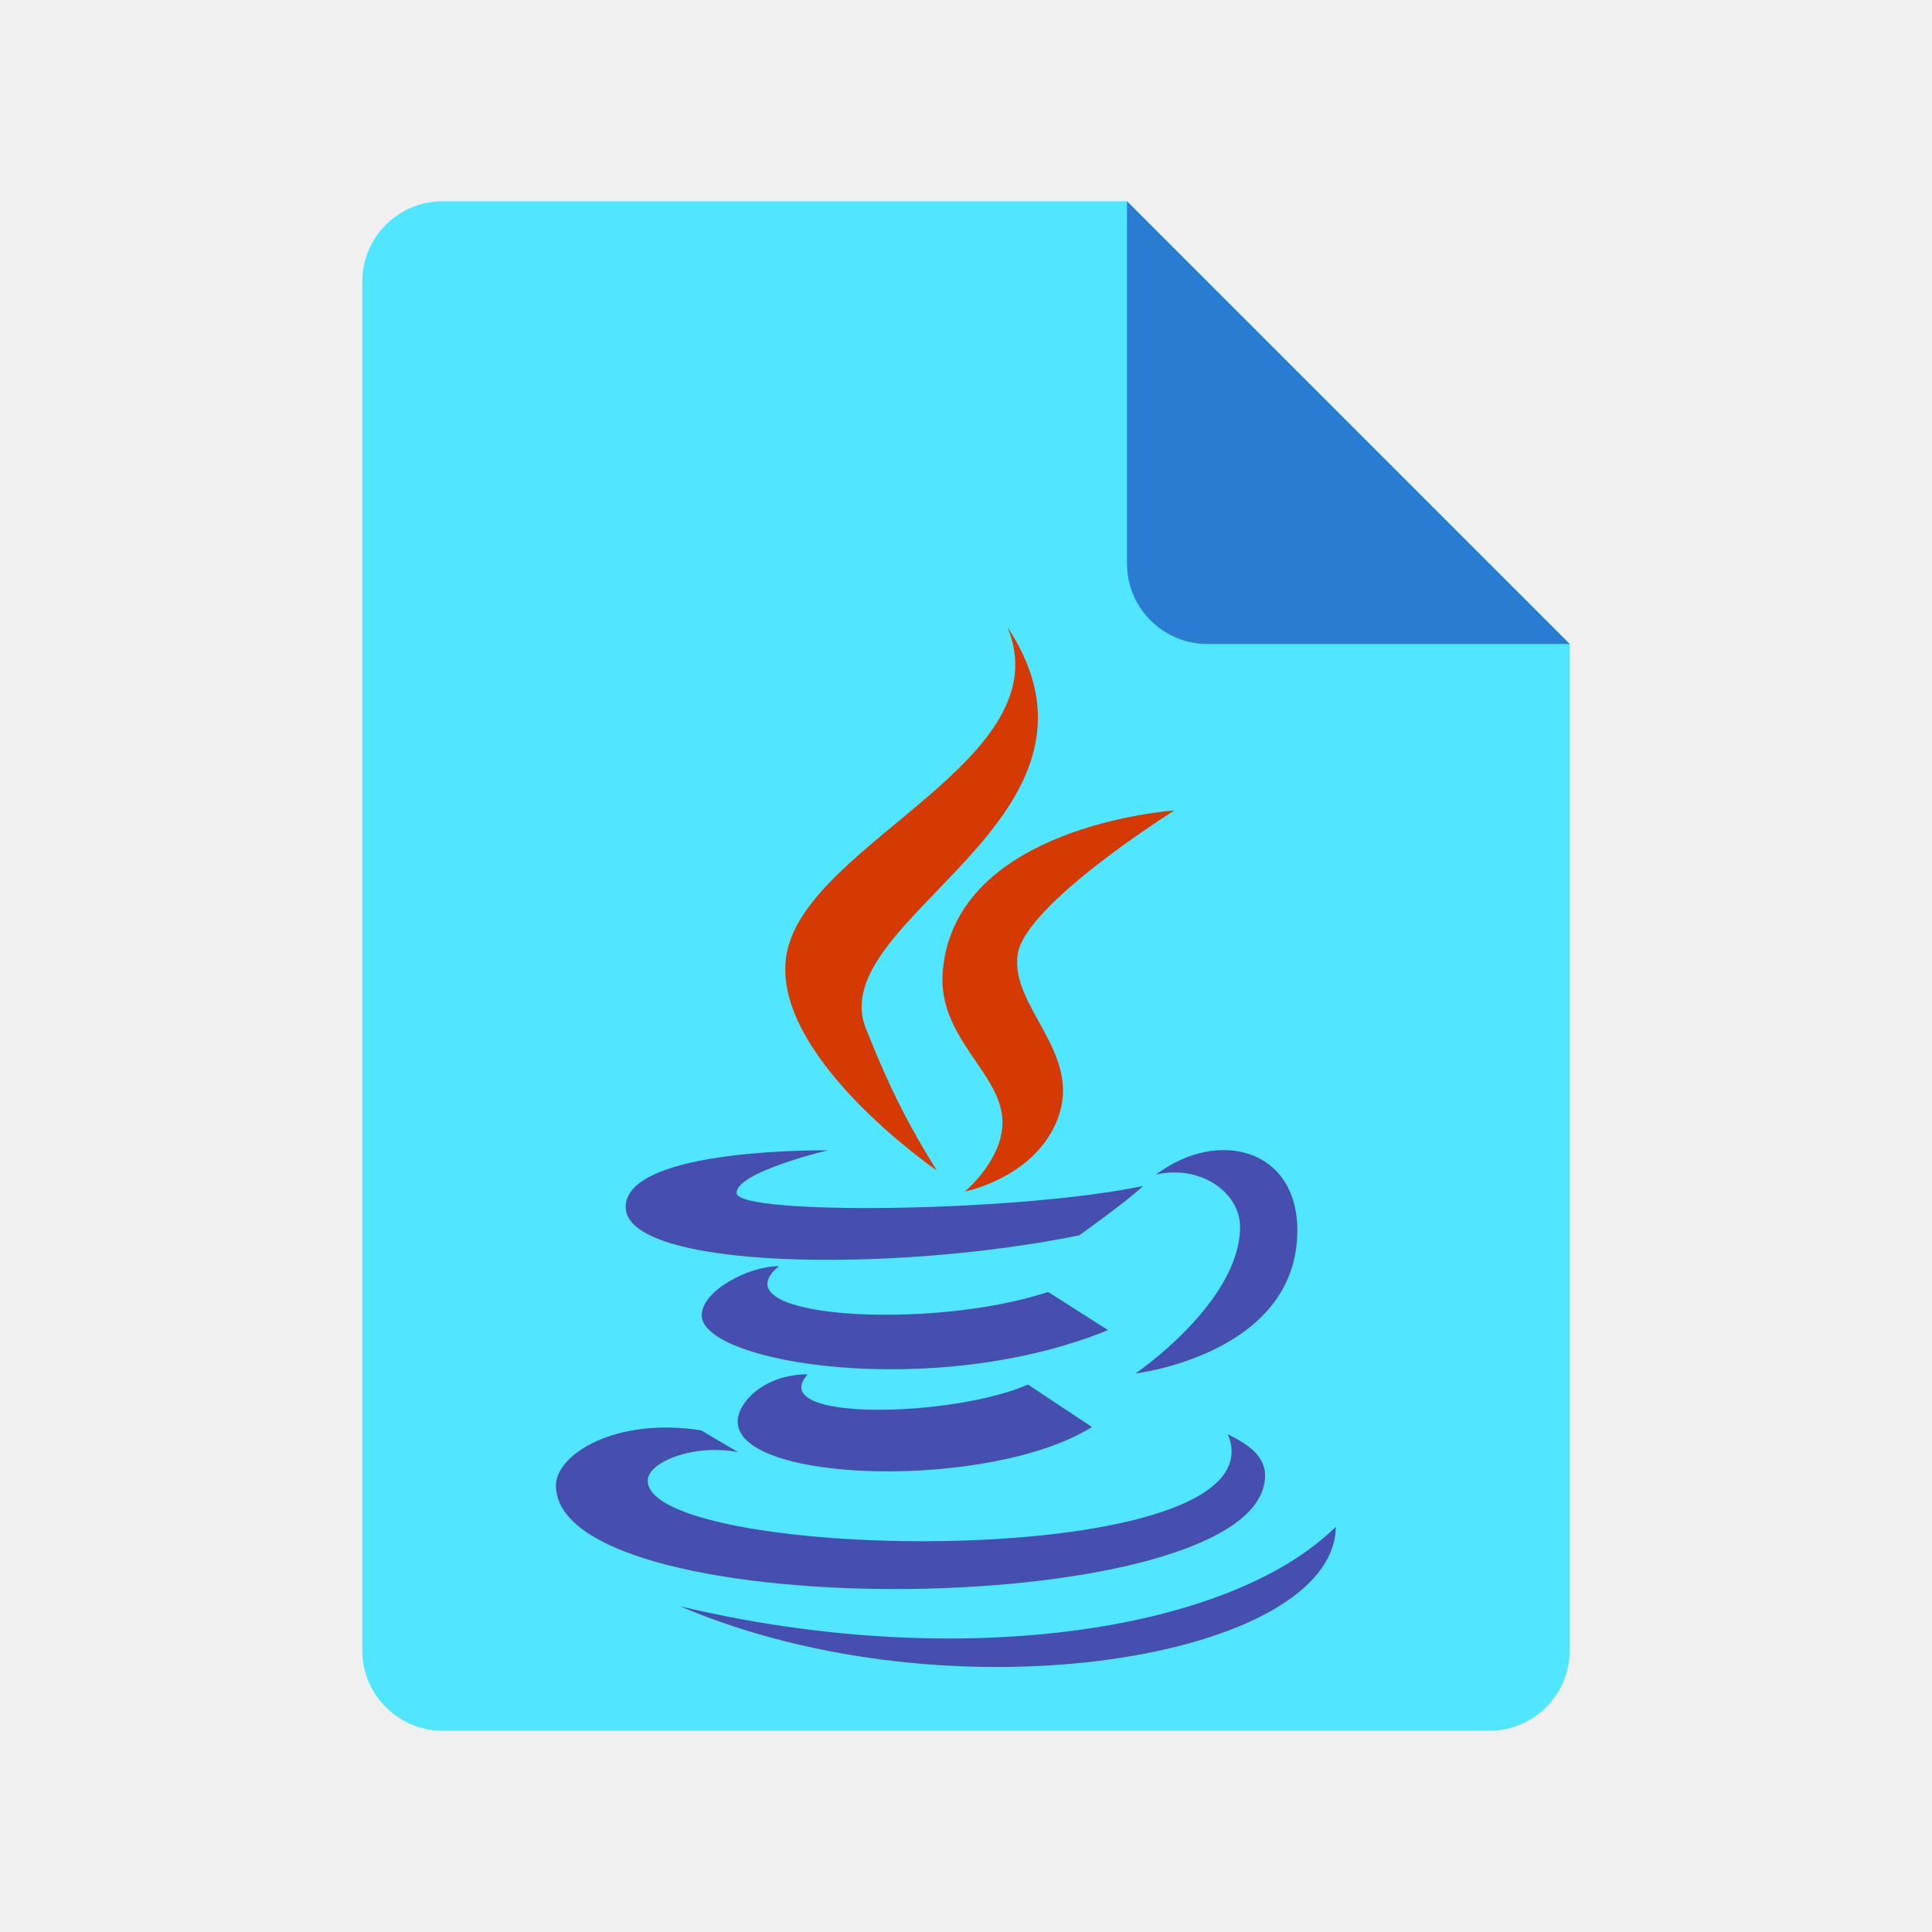
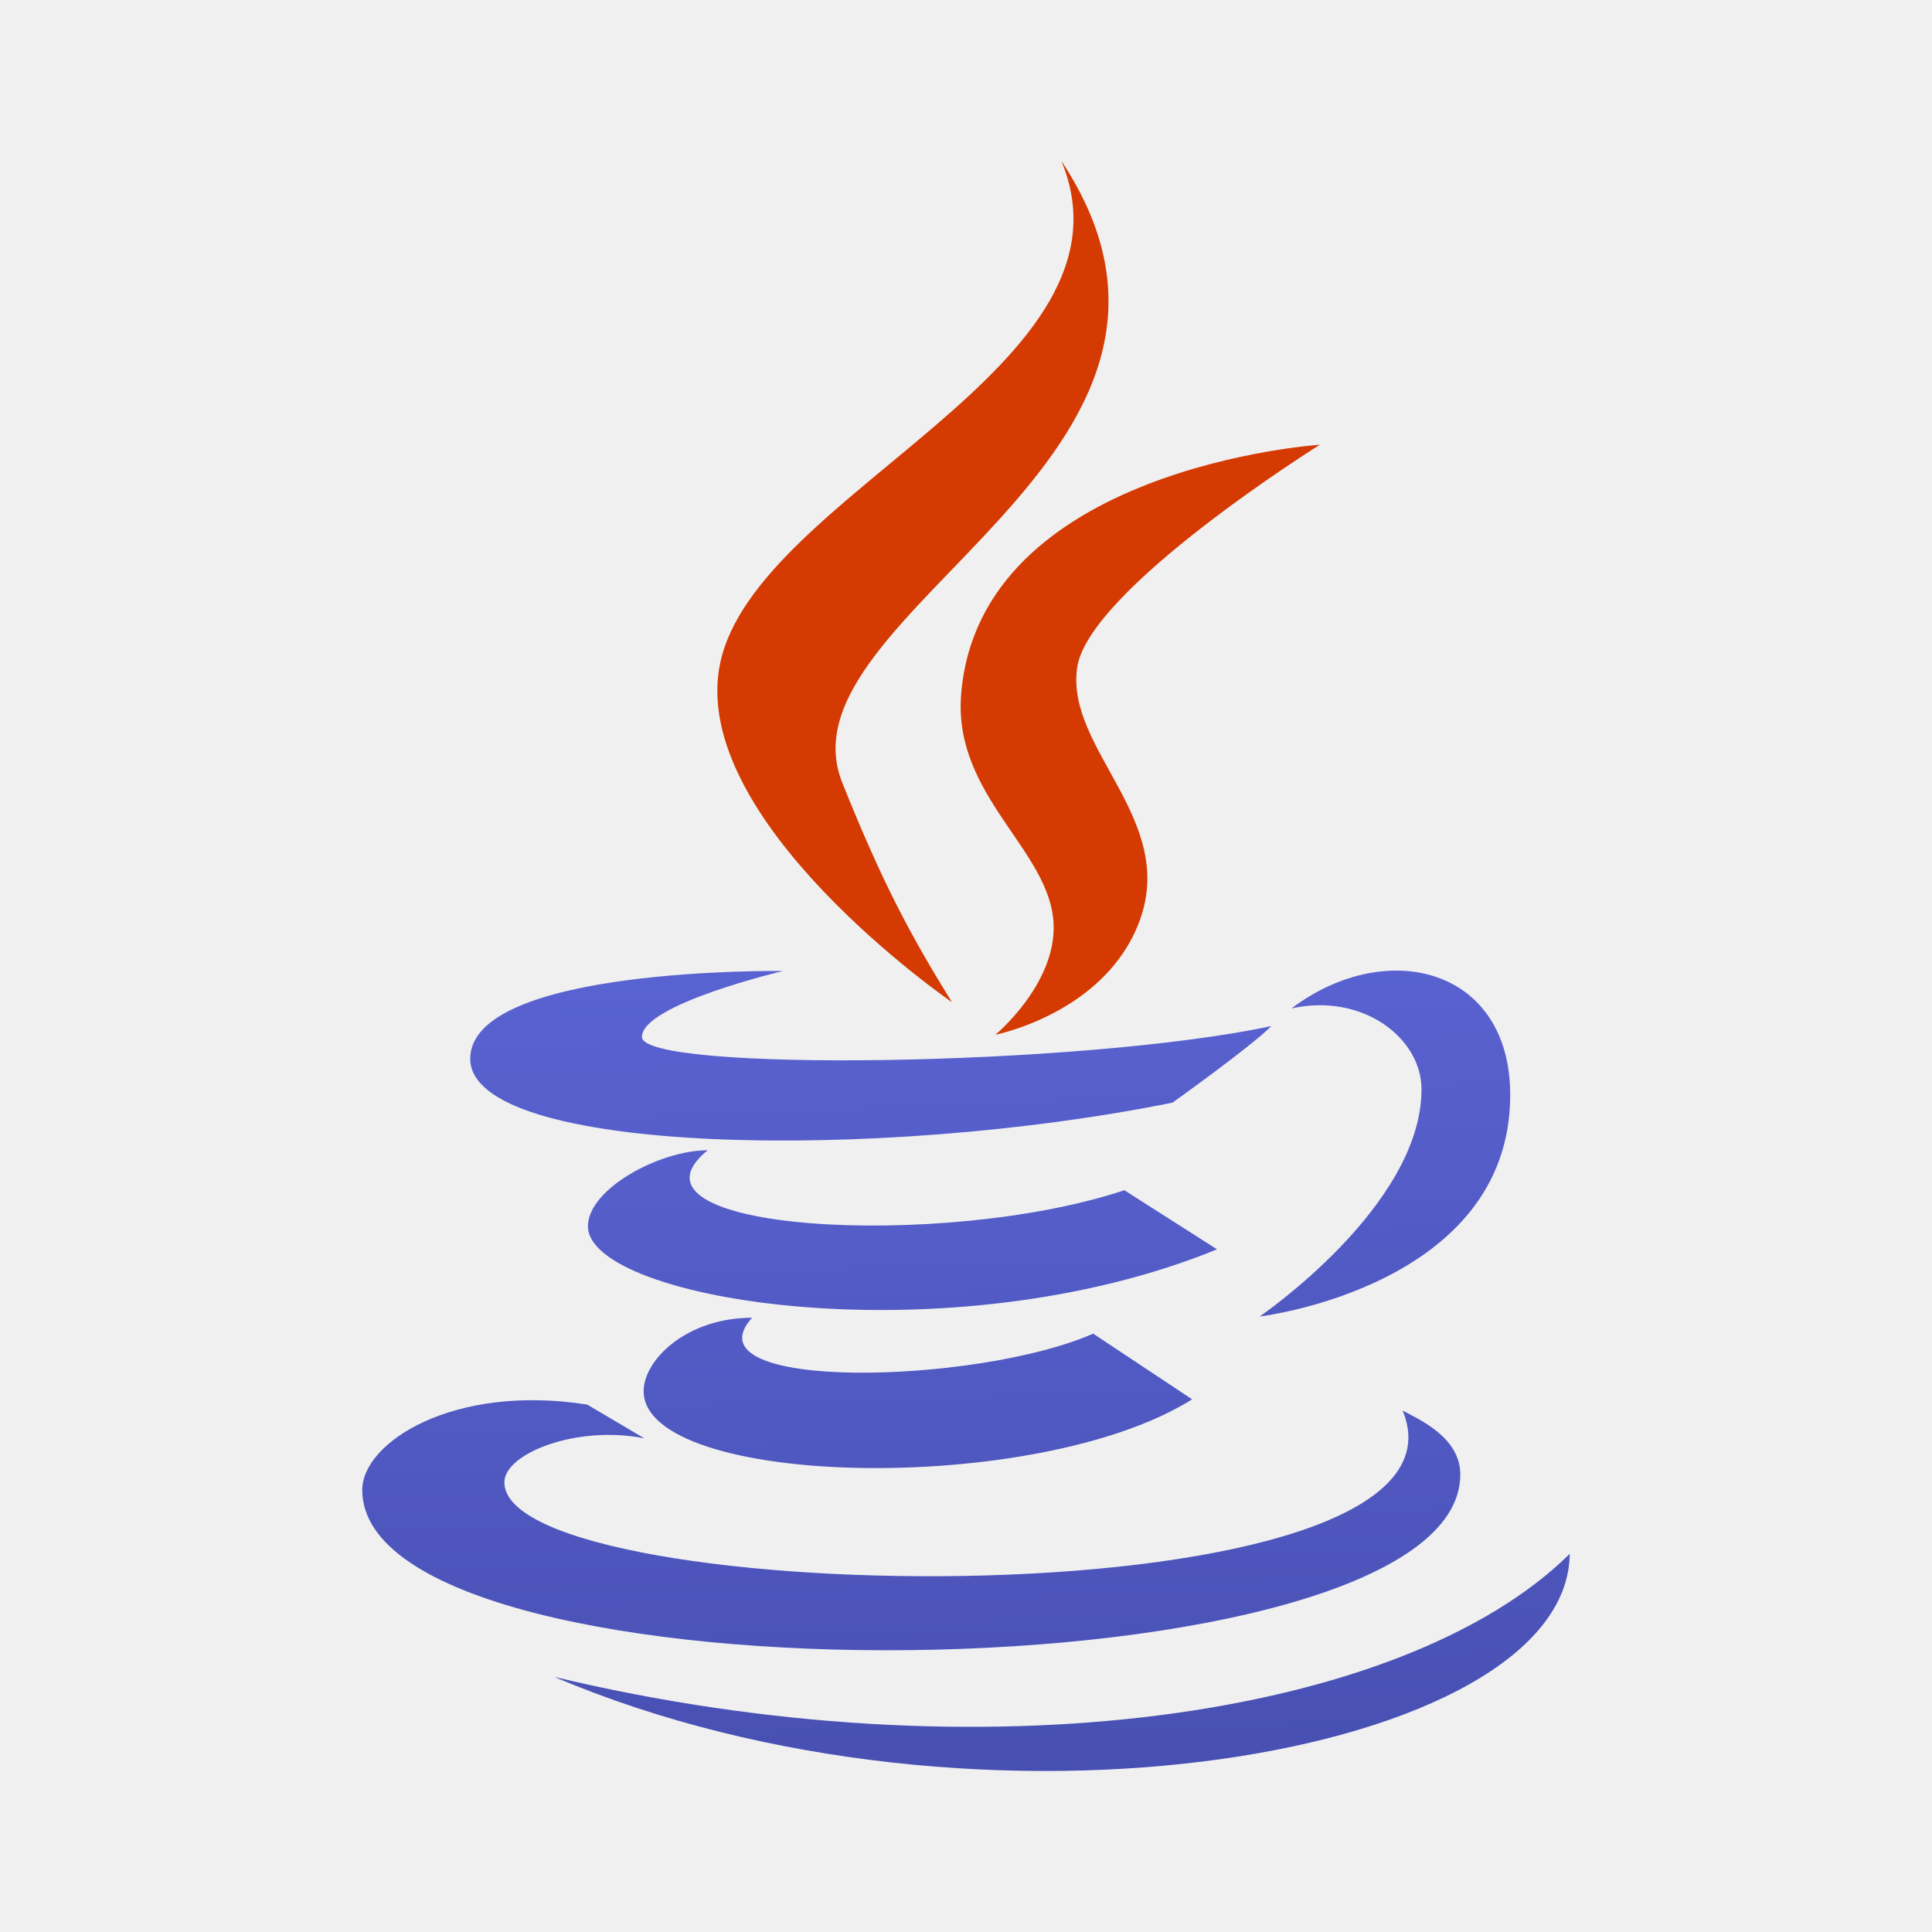
<svg xmlns="http://www.w3.org/2000/svg" xmlns:xlink="http://www.w3.org/1999/xlink" width="48px" height="48px" viewBox="0 0 48 48" version="1.1">
  <defs>
-     <linearGradient gradientUnits="userSpaceOnUse" x1="0.529" y1="10.472" x2="5.6" y2="5.4" id="gradient_1">
-       <stop offset="0%" stop-color="#3079D6" />
-       <stop offset="100%" stop-color="#297CD2" />
-     </linearGradient>
-     <linearGradient gradientUnits="userSpaceOnUse" x1="-0.445" y1="-17.472" x2="4.76" y2="-3.171" id="gradient_2">
+     <linearGradient gradientUnits="objectBoundingBox" x1="0.425" y1="-0.342" x2="0.737" y2="2.235" id="gradient_1">
      <stop offset="0%" stop-color="#5C65D6" />
      <stop offset="99.9%" stop-color="#464EB0" />
    </linearGradient>
-     <linearGradient gradientUnits="userSpaceOnUse" x1="-6.275" y1="-22.208" x2="-1.239" y2="-8.37" id="gradient_3">
+     <linearGradient gradientUnits="objectBoundingBox" x1="0.313" y1="-1.463" x2="0.812" y2="3.935" id="gradient_2">
      <stop offset="0%" stop-color="#5C65D6" />
      <stop offset="99.9%" stop-color="#464EB0" />
    </linearGradient>
-     <linearGradient gradientUnits="userSpaceOnUse" x1="-8.579" y1="-27.14" x2="-3.482" y2="-13.135" id="gradient_4">
+     <linearGradient gradientUnits="objectBoundingBox" x1="0.199" y1="-2.486" x2="0.778" y2="3.32" id="gradient_3">
      <stop offset="0%" stop-color="#5C65D6" />
      <stop offset="99.9%" stop-color="#464EB0" />
    </linearGradient>
-     <linearGradient gradientUnits="userSpaceOnUse" x1="0.019" y1="-29.306" x2="5.077" y2="-15.411" id="gradient_5">
+     <linearGradient gradientUnits="objectBoundingBox" x1="0.331" y1="-1.704" x2="0.618" y2="1.758" id="gradient_4">
      <stop offset="0%" stop-color="#5C65D6" />
      <stop offset="99.9%" stop-color="#464EB0" />
    </linearGradient>
-     <linearGradient gradientUnits="userSpaceOnUse" x1="-4.4" y1="-33.988" x2="0.446" y2="-20.674" id="gradient_6">
+     <linearGradient gradientUnits="objectBoundingBox" x1="0.276" y1="-2.599" x2="0.573" y2="1.222" id="gradient_5">
      <stop offset="0%" stop-color="#5C65D6" />
      <stop offset="99.9%" stop-color="#464EB0" />
    </linearGradient>
-     <path d="M0 0L48 0L48 48L0 48L0 0Z" id="path_1" />
-     <clipPath id="mask_1">
+     <path d="M48 0L48 0L48 48L0 48L0 0L48 0Z" id="path_1" />
+     <clipPath id="clip_1">
      <use xlink:href="#path_1" />
    </clipPath>
  </defs>
-   <g id="File-Icon-2">
-     <path d="M0 0L48 0L48 48L0 48L0 0Z" id="Background" fill="#FFFFFF" fill-opacity="0" fill-rule="evenodd" stroke="none" />
-     <path d="M39 16L39 41C39 42.105 38.105 43 37 43L11 43C9.895 43 9 42.105 9 41L9 7C9 5.895 9.895 5 11 5L28 5L39 16L39 16Z" id="Shape" fill="#50E6FF" stroke="none" />
-     <path d="M28 5L28 14C28 15.105 28.895 16 30 16L39 16L28 5L28 5Z" id="Shape" fill="url(#gradient_1)" stroke="none" />
-   </g>
-   <g id="svg" transform="translate(8 13)">
-     <g id="Java-Icon">
-       <path d="M0 0L31 0L31 31L0 31L0 0L0 0Z" id="Background" fill="#FFFFFF" fill-opacity="0" fill-rule="evenodd" stroke="none" />
-       <path d="M15.274 16.08C14.629 15.041 14.162 14.179 13.514 12.557C12.419 9.817 20.176 7.341 17.031 2.583C18.394 5.869 12.137 7.901 11.556 10.638C11.024 13.156 15.271 16.08 15.274 16.08L15.274 16.08L15.274 16.08Z" id="Shape" fill="#D43A02" stroke="none" />
-       <path d="M15.421 11.153C15.297 12.778 16.861 13.645 16.906 14.832C16.942 15.798 15.972 16.603 15.972 16.603C15.972 16.603 17.733 16.257 18.283 14.783C18.893 13.147 17.099 12.026 17.283 10.716C17.456 9.464 21.178 7.136 21.178 7.136C21.178 7.136 15.701 7.499 15.421 11.153L15.421 11.153L15.421 11.153Z" id="Shape#1" fill="#D43A02" stroke="none" />
-       <path d="M20.721 16.181C21.854 15.927 22.809 16.648 22.809 17.48C22.809 19.353 20.212 21.124 20.212 21.124C20.212 21.124 24.232 20.645 24.232 17.569C24.232 15.534 22.258 15.026 20.721 16.181L20.721 16.181L20.721 16.181ZM18.812 17.693C18.812 17.693 20.066 16.799 20.4 16.464C17.324 17.117 10.3 17.205 10.3 16.638C10.3 16.116 12.565 15.58 12.565 15.58C12.565 15.58 7.545 15.508 7.545 16.989C7.545 18.532 14.117 18.643 18.812 17.693L18.812 17.693L18.812 17.693Z" id="Shape#2" fill="url(#gradient_2)" fill-rule="evenodd" stroke="none" />
-       <path d="M18.041 19.098C15.129 20.066 9.766 19.757 11.354 18.457C10.581 18.457 9.434 19.079 9.434 19.677C9.434 20.876 15.235 21.802 19.528 20.046L18.041 19.098L18.041 19.098L18.041 19.098Z" id="Shape#3" fill="url(#gradient_3)" stroke="none" />
-       <path d="M12.068 21.144C11.011 21.144 10.328 21.825 10.328 22.321C10.328 23.865 16.631 24.02 19.128 22.453L17.541 21.399C15.675 22.219 10.988 22.332 12.068 21.144L12.068 21.144L12.068 21.144Z" id="Shape#4" fill="url(#gradient_4)" stroke="none" />
-       <path d="M23.431 23.658C23.431 23.054 22.75 22.769 22.506 22.633C23.945 26.103 8.093 25.833 8.093 23.785C8.093 23.319 9.26 22.863 10.338 23.079L9.421 22.537C7.272 22.2 5.812 23.145 5.812 23.907C5.812 27.461 23.431 27.29 23.431 23.658L23.431 23.658L23.431 23.658Z" id="Shape#5" fill="url(#gradient_5)" stroke="none" />
-       <path d="M25.188 24.932C22.51 27.576 15.72 28.54 8.892 26.906C15.72 29.814 25.155 28.176 25.188 24.932L25.188 24.932L25.188 24.932Z" id="Shape#6" fill="url(#gradient_6)" stroke="none" />
-     </g>
+   <g id="Java" clip-path="url(#clip_1)">
+     <path d="M48 0L48 0L48 48L0 48L0 0L48 0Z" id="Java" fill="none" stroke="none" />
+     <path d="M23.65 24.898C22.652 23.289 21.928 21.955 20.925 19.443C19.229 15.2 31.24 11.366 26.37 3.999C28.481 9.088 18.793 12.234 17.893 16.472C17.07 20.37 23.645 24.898 23.65 24.898L23.65 24.898Z" id="Shape" fill="#D43A02" stroke="none" />
+     <path d="M23.878 17.27C23.686 19.786 26.107 21.127 26.177 22.965C26.233 24.461 24.73 25.708 24.73 25.708C24.73 25.708 27.458 25.172 28.309 22.89C29.254 20.356 26.475 18.621 26.761 16.592C27.028 14.654 32.792 11.049 32.792 11.049C32.792 11.049 24.311 11.611 23.878 17.27L23.878 17.27Z" id="Shape" fill="#D43A02" stroke="none" />
+     <path d="M32.084 25.055C33.838 24.661 35.317 25.778 35.317 27.065C35.317 29.966 31.296 32.708 31.296 32.708C31.296 32.708 37.521 31.966 37.521 27.203C37.521 24.053 34.464 23.266 32.084 25.055L32.084 25.055ZM29.129 27.395C29.129 27.395 31.07 26.012 31.587 25.493C26.824 26.504 15.949 26.64 15.949 25.762C15.949 24.953 19.456 24.124 19.456 24.124C19.456 24.124 11.683 24.012 11.683 26.305C11.683 28.695 21.858 28.866 29.129 27.395L29.129 27.395Z" id="Shape" fill="url(#gradient_1)" fill-rule="evenodd" stroke="none" />
+     <path d="M27.935 29.571C23.426 31.07 15.121 30.591 17.581 28.578C16.383 28.578 14.607 29.541 14.607 30.467C14.607 32.324 23.589 33.758 30.237 31.039L27.935 29.571L27.935 29.571Z" id="Shape" fill="url(#gradient_2)" stroke="none" />
+     <path d="M18.686 32.739C17.05 32.739 15.991 33.793 15.991 34.561C15.991 36.952 25.751 37.193 29.618 34.766L27.16 33.134C24.271 34.404 17.014 34.579 18.686 32.739L18.686 32.739Z" id="Shape" fill="url(#gradient_3)" stroke="none" />
+     <path d="M36.281 36.632C36.281 35.696 35.226 35.255 34.848 35.044C37.076 40.417 12.531 40 12.531 36.828C12.531 36.107 14.338 35.401 16.008 35.735L14.588 34.896C11.26 34.374 9 35.837 9 37.017C9 42.52 36.281 42.255 36.281 36.632L36.281 36.632Z" id="Shape" fill="url(#gradient_4)" stroke="none" />
+     <path d="M39 38.604C34.854 42.699 24.341 44.191 13.769 41.661C24.341 46.164 38.95 43.628 39 38.604L39 38.604Z" id="Shape" fill="url(#gradient_5)" stroke="none" />
  </g>
</svg>
